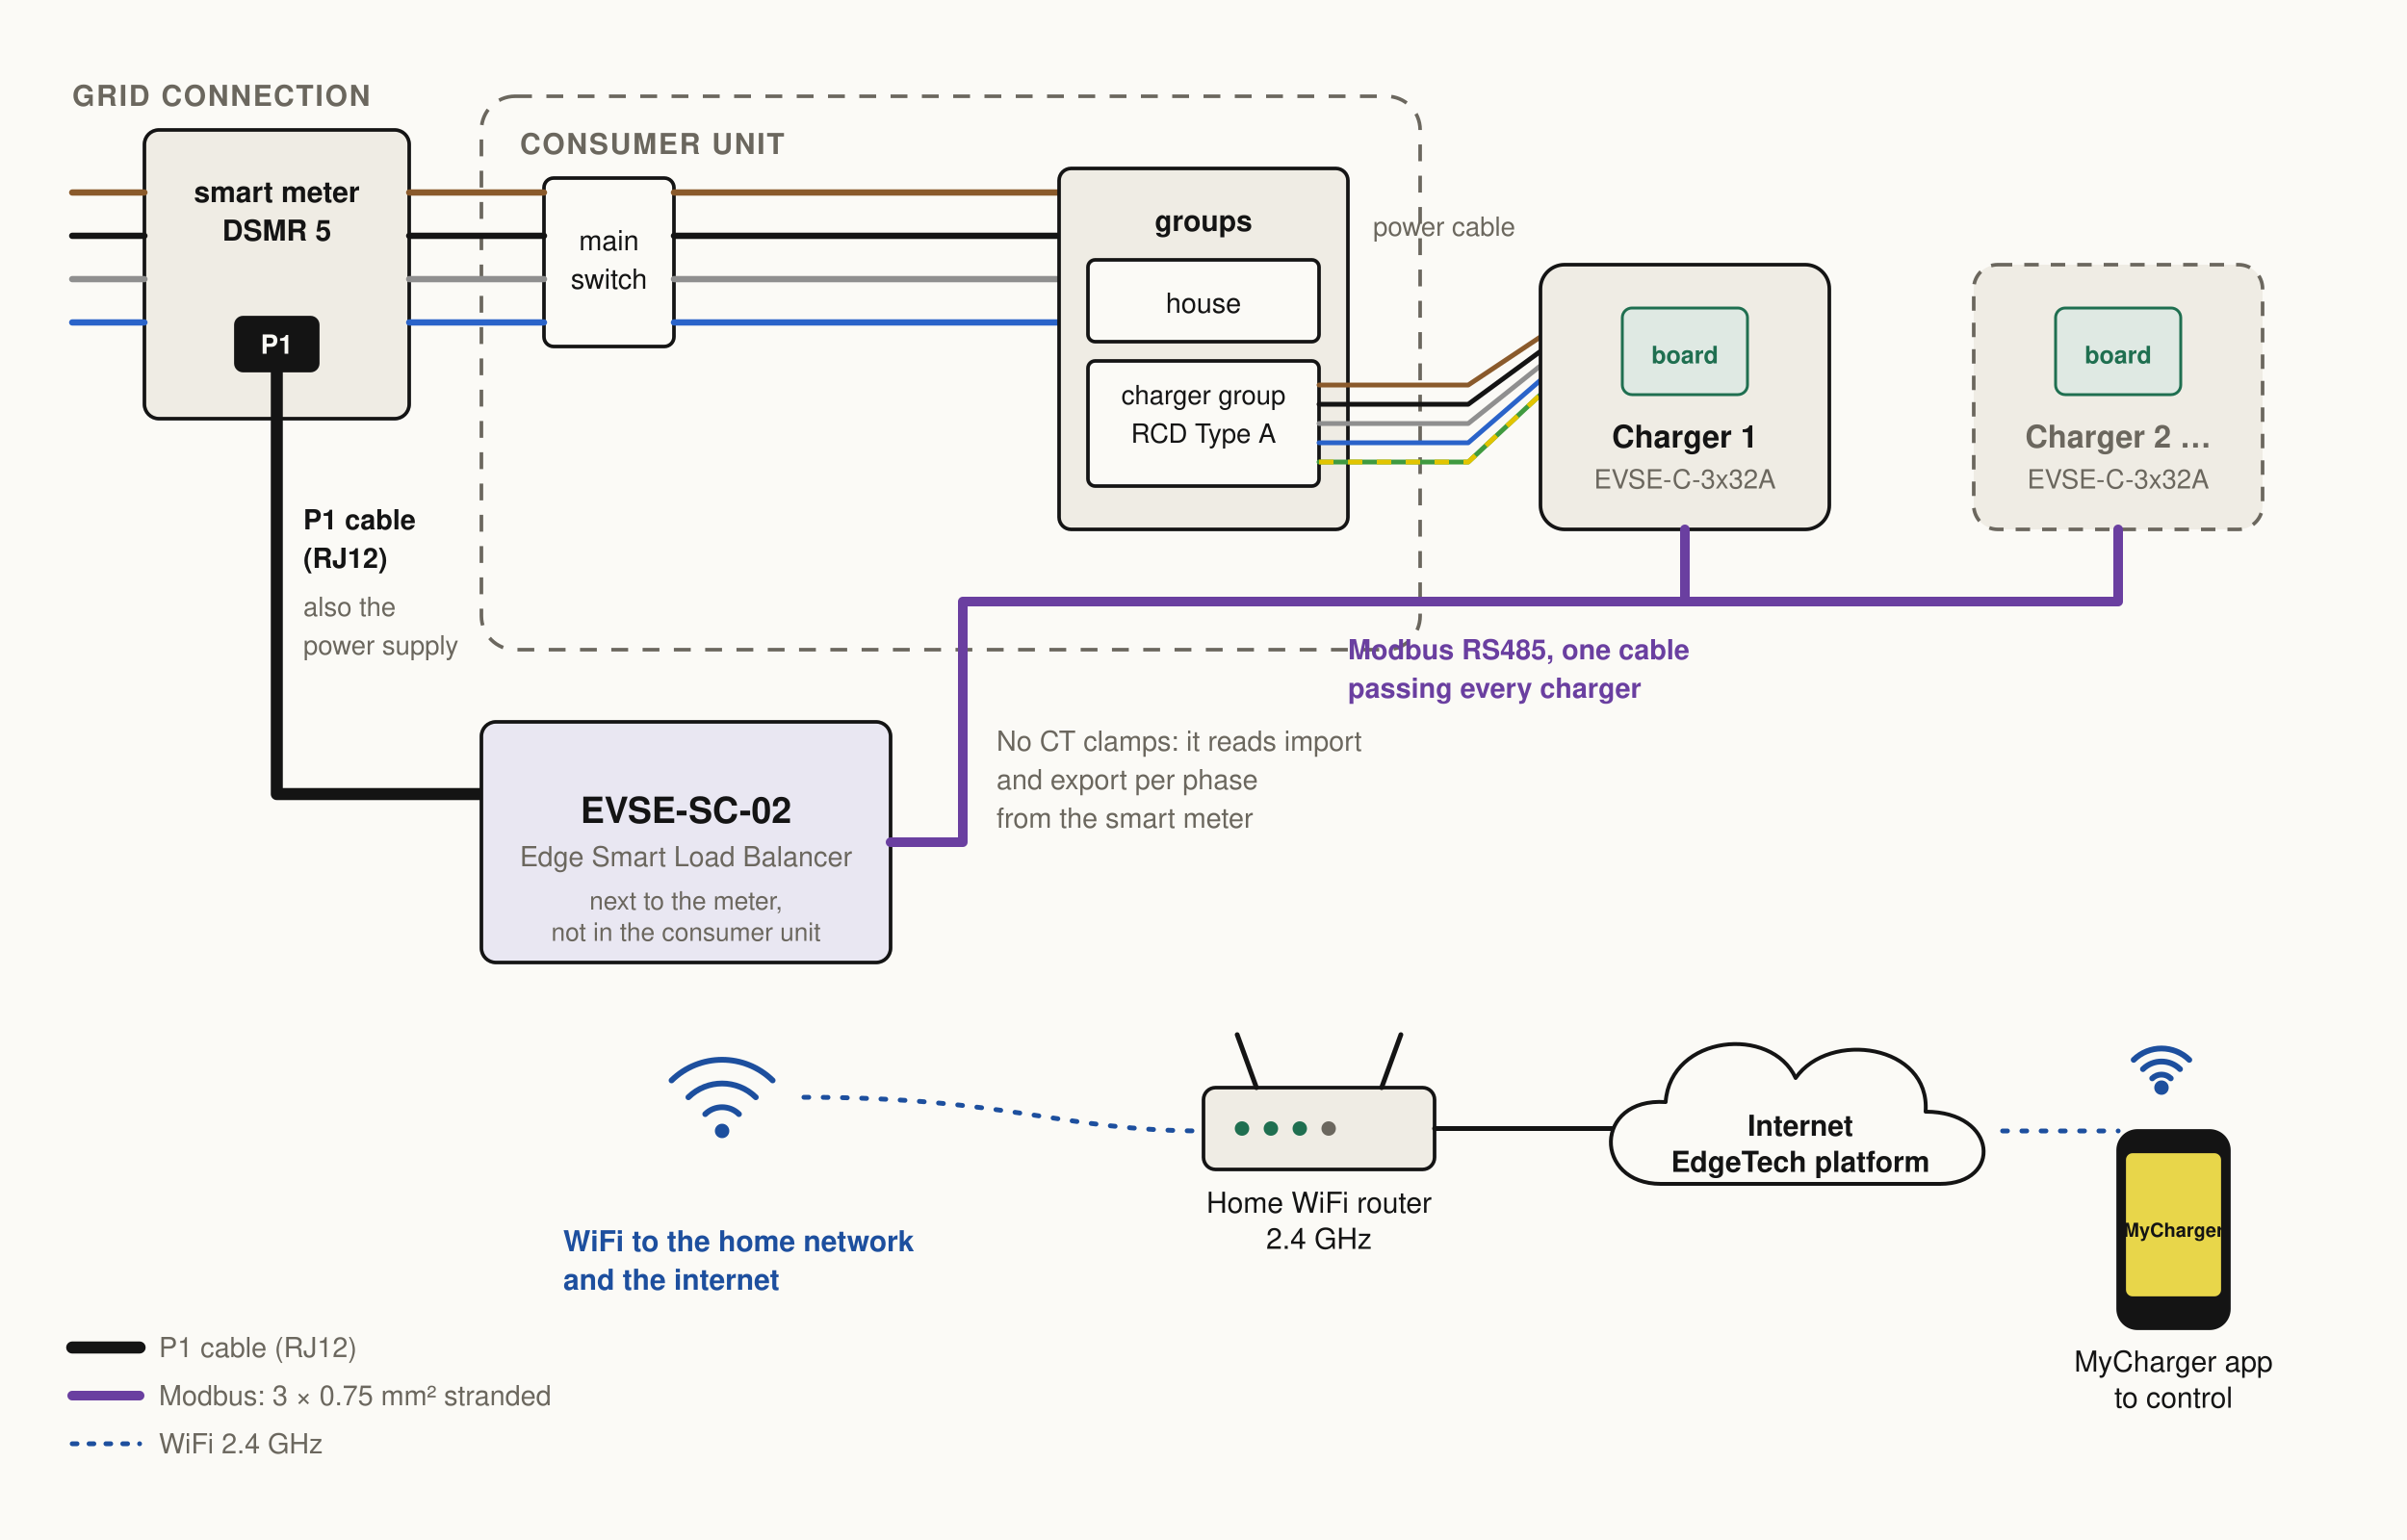
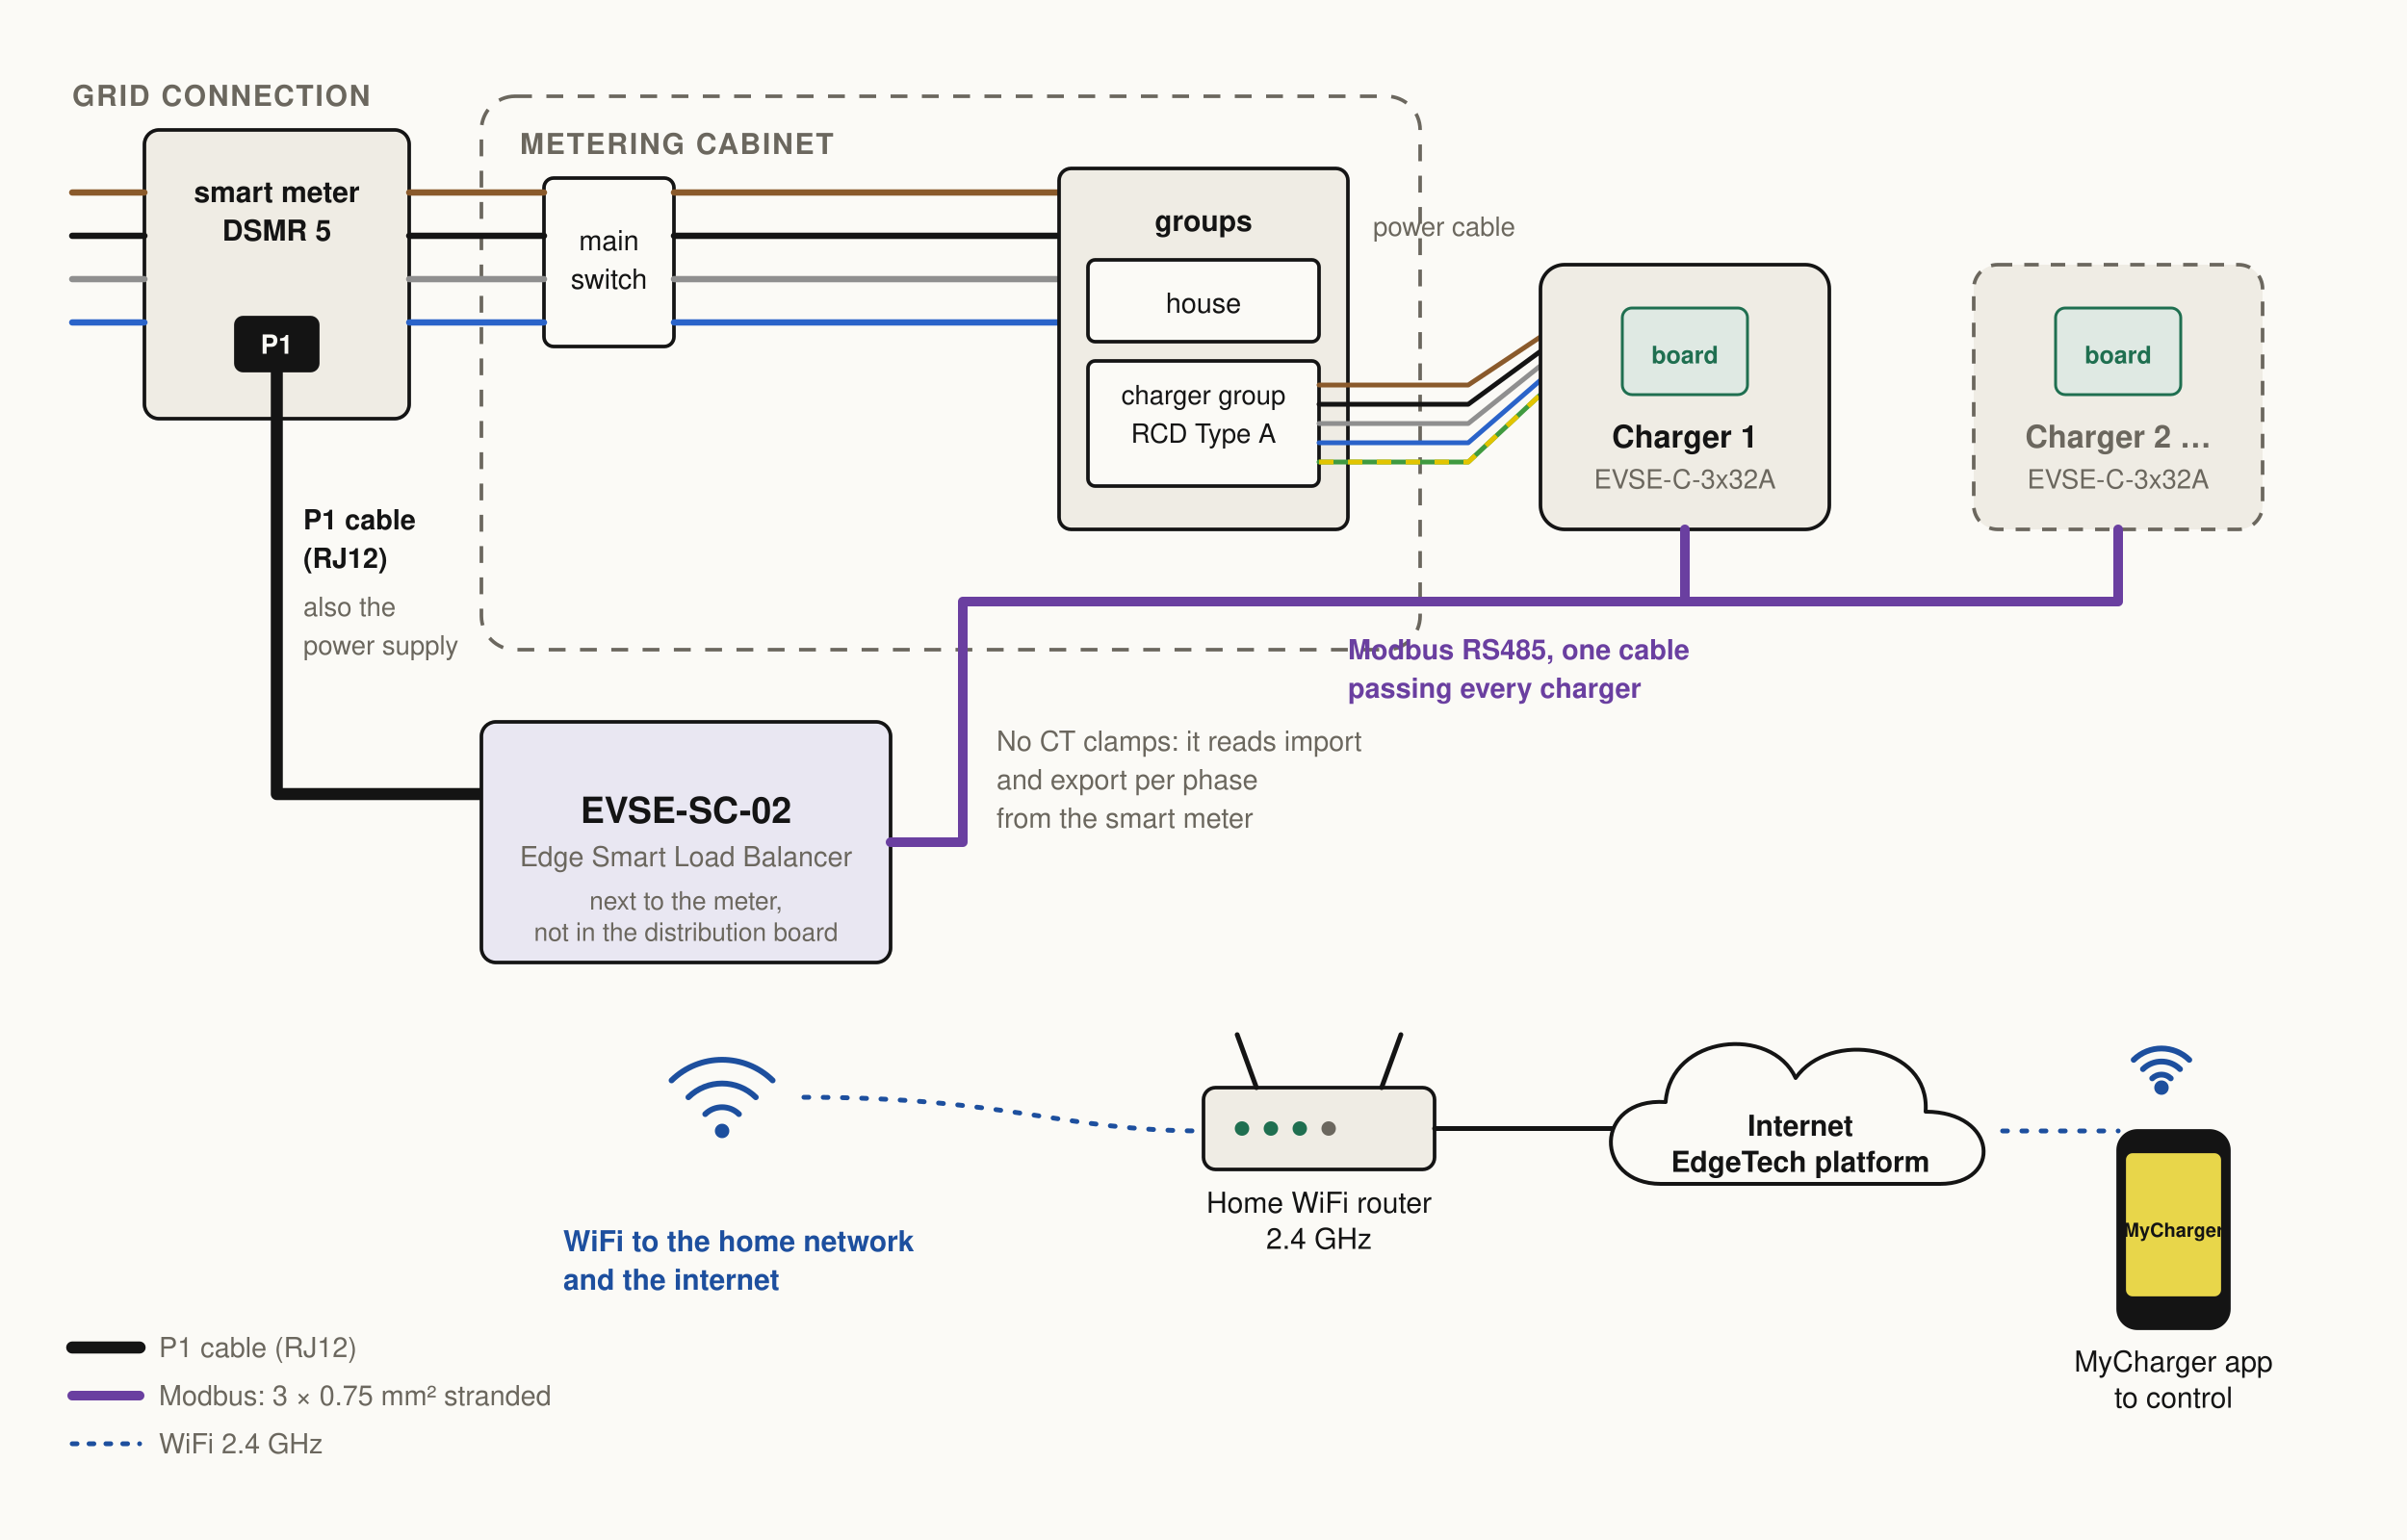
<svg xmlns="http://www.w3.org/2000/svg" viewBox="0 0 1000 640" width="1000" height="640" role="img" aria-labelledby="t d">
  <rect width="1000" height="640" fill="#fbfaf6" />
  <text x="30" y="44" font-family="'Archivo Narrow', 'Arial Narrow', Archivo, Helvetica, Arial, sans-serif" font-size="12" font-weight="600" fill="#6b675e" text-anchor="start" letter-spacing="0.06em">GRID CONNECTION</text>
  <rect x="60" y="54" width="110" height="120" rx="6" fill="#efece4" stroke="#141414" stroke-width="1.5" />
  <text x="115" y="84" font-family="Archivo, 'Helvetica Neue', Helvetica, Arial, sans-serif" font-size="12" font-weight="700" fill="#141414" text-anchor="middle">smart meter</text>
  <text x="115" y="100" font-family="Archivo, 'Helvetica Neue', Helvetica, Arial, sans-serif" font-size="12" font-weight="700" fill="#141414" text-anchor="middle">DSMR 5</text>
  <rect x="98" y="132" width="34" height="22" rx="3" fill="#141414" stroke="#141414" stroke-width="1.5" />
  <text x="115" y="147" font-family="Archivo, 'Helvetica Neue', Helvetica, Arial, sans-serif" font-size="11" font-weight="700" fill="#fbfaf6" text-anchor="middle">P1</text>
  <rect x="200" y="40" width="390" height="230" rx="14" fill="none" stroke="#6b675e" stroke-width="1.5" stroke-dasharray="7 6" />
-   <text x="216" y="64" font-family="'Archivo Narrow', 'Arial Narrow', Archivo, Helvetica, Arial, sans-serif" font-size="12" font-weight="600" fill="#6b675e" text-anchor="start" letter-spacing="0.06em">CONSUMER UNIT</text>
+   <text x="216" y="64" font-family="'Archivo Narrow', 'Arial Narrow', Archivo, Helvetica, Arial, sans-serif" font-size="12" font-weight="600" fill="#6b675e" text-anchor="start" letter-spacing="0.06em">METERING CABINET</text>
  <rect x="226" y="74" width="54" height="70" rx="4" fill="#fbfaf6" stroke="#141414" stroke-width="1.5" />
  <text x="253" y="104" font-family="Archivo, 'Helvetica Neue', Helvetica, Arial, sans-serif" font-size="11.5" font-weight="400" fill="#141414" text-anchor="middle">main</text>
  <text x="253" y="120" font-family="Archivo, 'Helvetica Neue', Helvetica, Arial, sans-serif" font-size="11.5" font-weight="400" fill="#141414" text-anchor="middle">switch</text>
  <path d="M30,80 L60,80" fill="none" stroke="#8a5a2b" stroke-width="2.6" stroke-linecap="round" stroke-linejoin="round" />
  <path d="M170,80 L226,80" fill="none" stroke="#8a5a2b" stroke-width="2.6" stroke-linecap="round" stroke-linejoin="round" />
  <path d="M280,80 L440,80" fill="none" stroke="#8a5a2b" stroke-width="2.6" stroke-linecap="round" stroke-linejoin="round" />
  <path d="M30,98 L60,98" fill="none" stroke="#141414" stroke-width="2.6" stroke-linecap="round" stroke-linejoin="round" />
  <path d="M170,98 L226,98" fill="none" stroke="#141414" stroke-width="2.6" stroke-linecap="round" stroke-linejoin="round" />
  <path d="M280,98 L440,98" fill="none" stroke="#141414" stroke-width="2.6" stroke-linecap="round" stroke-linejoin="round" />
  <path d="M30,116 L60,116" fill="none" stroke="#8f8f8f" stroke-width="2.6" stroke-linecap="round" stroke-linejoin="round" />
  <path d="M170,116 L226,116" fill="none" stroke="#8f8f8f" stroke-width="2.6" stroke-linecap="round" stroke-linejoin="round" />
  <path d="M280,116 L440,116" fill="none" stroke="#8f8f8f" stroke-width="2.6" stroke-linecap="round" stroke-linejoin="round" />
  <path d="M30,134 L60,134" fill="none" stroke="#2a63c9" stroke-width="2.6" stroke-linecap="round" stroke-linejoin="round" />
  <path d="M170,134 L226,134" fill="none" stroke="#2a63c9" stroke-width="2.6" stroke-linecap="round" stroke-linejoin="round" />
  <path d="M280,134 L440,134" fill="none" stroke="#2a63c9" stroke-width="2.6" stroke-linecap="round" stroke-linejoin="round" />
  <rect x="440" y="70" width="120" height="150" rx="5" fill="#efece4" stroke="#141414" stroke-width="1.5" />
  <text x="500" y="96" font-family="Archivo, 'Helvetica Neue', Helvetica, Arial, sans-serif" font-size="12" font-weight="700" fill="#141414" text-anchor="middle">groups</text>
  <rect x="452" y="108" width="96" height="34" rx="3" fill="#fbfaf6" stroke="#141414" stroke-width="1.5" />
  <text x="500" y="130" font-family="Archivo, 'Helvetica Neue', Helvetica, Arial, sans-serif" font-size="11.5" font-weight="400" fill="#141414" text-anchor="middle">house</text>
  <rect x="452" y="150" width="96" height="52" rx="3" fill="#fbfaf6" stroke="#141414" stroke-width="1.5" />
  <text x="500" y="168" font-family="Archivo, 'Helvetica Neue', Helvetica, Arial, sans-serif" font-size="11" font-weight="400" fill="#141414" text-anchor="middle">charger group</text>
  <text x="500" y="184" font-family="Archivo, 'Helvetica Neue', Helvetica, Arial, sans-serif" font-size="11" font-weight="400" fill="#141414" text-anchor="middle">RCD Type A</text>
  <path d="M548,160 L610,160 L640,140" fill="none" stroke="#8a5a2b" stroke-width="2" stroke-linecap="round" stroke-linejoin="round" />
  <path d="M548,168 L610,168 L640,146" fill="none" stroke="#141414" stroke-width="2" stroke-linecap="round" stroke-linejoin="round" />
  <path d="M548,176 L610,176 L640,152" fill="none" stroke="#8f8f8f" stroke-width="2" stroke-linecap="round" stroke-linejoin="round" />
  <path d="M548,184 L610,184 L640,158" fill="none" stroke="#2a63c9" stroke-width="2" stroke-linecap="round" stroke-linejoin="round" />
  <path d="M548,192 L610,192 L640,164" fill="none" stroke="#3f9a3f" stroke-width="2" stroke-linecap="round" stroke-linejoin="round" />
  <path d="M548,192 L610,192 L640,164" fill="none" stroke="#e2c400" stroke-width="2" stroke-linecap="butt" stroke-linejoin="round" stroke-dasharray="6 6" />
  <text x="600" y="98" font-family="Archivo, 'Helvetica Neue', Helvetica, Arial, sans-serif" font-size="11" font-weight="400" fill="#6b675e" text-anchor="middle">power cable</text>
  <path d="M115,154 L115,330 L200,330" fill="none" stroke="#141414" stroke-width="5" stroke-linecap="round" stroke-linejoin="round" />
  <text x="126" y="220" font-family="Archivo, 'Helvetica Neue', Helvetica, Arial, sans-serif" font-size="11.5" font-weight="600" fill="#141414" text-anchor="start">P1 cable</text>
  <text x="126" y="236" font-family="Archivo, 'Helvetica Neue', Helvetica, Arial, sans-serif" font-size="11.5" font-weight="600" fill="#141414" text-anchor="start">(RJ12)</text>
  <text x="126" y="256" font-family="Archivo, 'Helvetica Neue', Helvetica, Arial, sans-serif" font-size="11" font-weight="400" fill="#6b675e" text-anchor="start">also the</text>
  <text x="126" y="272" font-family="Archivo, 'Helvetica Neue', Helvetica, Arial, sans-serif" font-size="11" font-weight="400" fill="#6b675e" text-anchor="start">power supply</text>
  <rect x="200" y="300" width="170" height="100" rx="6" fill="#e9e7f2" stroke="#141414" stroke-width="1.5" />
  <text x="285" y="342" font-family="Archivo, 'Helvetica Neue', Helvetica, Arial, sans-serif" font-size="15" font-weight="700" fill="#141414" text-anchor="middle">EVSE-SC-02</text>
  <text x="285" y="360" font-family="Archivo, 'Helvetica Neue', Helvetica, Arial, sans-serif" font-size="11.5" font-weight="400" fill="#6b675e" text-anchor="middle">Edge Smart Load Balancer</text>
  <text x="285" y="378" font-family="Archivo, 'Helvetica Neue', Helvetica, Arial, sans-serif" font-size="10.5" font-weight="400" fill="#6b675e" text-anchor="middle">next to the meter,</text>
-   <text x="285" y="391" font-family="Archivo, 'Helvetica Neue', Helvetica, Arial, sans-serif" font-size="10.5" font-weight="400" fill="#6b675e" text-anchor="middle">not in the consumer unit</text>
+   <text x="285" y="391" font-family="Archivo, 'Helvetica Neue', Helvetica, Arial, sans-serif" font-size="10.5" font-weight="400" fill="#6b675e" text-anchor="middle">not in the distribution board</text>
  <text x="414" y="312" font-family="Archivo, 'Helvetica Neue', Helvetica, Arial, sans-serif" font-size="11.5" font-weight="400" fill="#6b675e" text-anchor="start">No CT clamps: it reads import</text>
  <text x="414" y="328" font-family="Archivo, 'Helvetica Neue', Helvetica, Arial, sans-serif" font-size="11.5" font-weight="400" fill="#6b675e" text-anchor="start">and export per phase</text>
  <text x="414" y="344" font-family="Archivo, 'Helvetica Neue', Helvetica, Arial, sans-serif" font-size="11.5" font-weight="400" fill="#6b675e" text-anchor="start">from the smart meter</text>
  <rect x="640" y="110" width="120" height="110" rx="10" fill="#efece4" stroke="#141414" stroke-width="1.5" />
  <rect x="674" y="128" width="52" height="36" rx="4" fill="#dfe9e3" stroke="#1f6f50" stroke-width="1.2" />
  <text x="700" y="151" font-family="'Archivo Narrow', 'Arial Narrow', Archivo, Helvetica, Arial, sans-serif" font-size="10" font-weight="600" fill="#1f6f50" text-anchor="middle">board</text>
  <text x="700" y="186" font-family="Archivo, 'Helvetica Neue', Helvetica, Arial, sans-serif" font-size="13" font-weight="700" fill="#141414" text-anchor="middle">Charger 1</text>
  <text x="700" y="203" font-family="'Archivo Narrow', 'Arial Narrow', Archivo, Helvetica, Arial, sans-serif" font-size="11" font-weight="400" fill="#6b675e" text-anchor="middle">EVSE-C-3x32A</text>
  <rect x="820" y="110" width="120" height="110" rx="10" fill="#efece4" stroke="#6b675e" stroke-width="1.5" stroke-dasharray="6 5" />
  <rect x="854" y="128" width="52" height="36" rx="4" fill="#dfe9e3" stroke="#1f6f50" stroke-width="1.2" />
  <text x="880" y="151" font-family="'Archivo Narrow', 'Arial Narrow', Archivo, Helvetica, Arial, sans-serif" font-size="10" font-weight="600" fill="#1f6f50" text-anchor="middle">board</text>
  <text x="880" y="186" font-family="Archivo, 'Helvetica Neue', Helvetica, Arial, sans-serif" font-size="13" font-weight="700" fill="#6b675e" text-anchor="middle">Charger 2 …</text>
  <text x="880" y="203" font-family="'Archivo Narrow', 'Arial Narrow', Archivo, Helvetica, Arial, sans-serif" font-size="11" font-weight="400" fill="#6b675e" text-anchor="middle">EVSE-C-3x32A</text>
  <path d="M370,350 L400,350 L400,250 L700,250 L700,220" fill="none" stroke="#6a3fa0" stroke-width="4" stroke-linecap="round" stroke-linejoin="round" />
  <path d="M700,250 L880,250 L880,220" fill="none" stroke="#6a3fa0" stroke-width="4" stroke-linecap="round" stroke-linejoin="round" />
  <text x="560" y="274" font-family="Archivo, 'Helvetica Neue', Helvetica, Arial, sans-serif" font-size="11.5" font-weight="600" fill="#6a3fa0" text-anchor="start">Modbus RS485, one cable</text>
  <text x="560" y="290" font-family="Archivo, 'Helvetica Neue', Helvetica, Arial, sans-serif" font-size="11.5" font-weight="600" fill="#6a3fa0" text-anchor="start">passing every charger</text>
  <path d="M293.0,463.0 A10.0,10.0 0 0 1 307.0,463.0" fill="none" stroke="#1d4f9e" stroke-width="2.4" stroke-linecap="round" stroke-linejoin="round" />
  <path d="M286.0,456.0 A20.0,20.0 0 0 1 314.0,456.0" fill="none" stroke="#1d4f9e" stroke-width="2.4" stroke-linecap="round" stroke-linejoin="round" />
  <path d="M279.0,449.0 A30.0,30.0 0 0 1 321.0,449.0" fill="none" stroke="#1d4f9e" stroke-width="2.4" stroke-linecap="round" stroke-linejoin="round" />
  <circle cx="300" cy="470" r="3" fill="#1d4f9e" />
  <path d="M334,456 C420,456 440,470 500,470" fill="none" stroke="#1d4f9e" stroke-width="2" stroke-linecap="round" stroke-linejoin="round" stroke-dasharray="2 6" />
  <rect x="500" y="452" width="96" height="34" rx="5" fill="#efece4" stroke="#141414" stroke-width="1.5" />
  <circle cx="516" cy="469" r="3" fill="#1f6f50" />
  <circle cx="528" cy="469" r="3" fill="#1f6f50" />
  <circle cx="540" cy="469" r="3" fill="#1f6f50" />
  <circle cx="552" cy="469" r="3" fill="#6b675e" />
  <path d="M522,452 L514,430 M574,452 L582,430" fill="none" stroke="#141414" stroke-width="2" stroke-linecap="round" stroke-linejoin="round" />
  <text x="548" y="504" font-family="Archivo, 'Helvetica Neue', Helvetica, Arial, sans-serif" font-size="12" font-weight="400" fill="#141414" text-anchor="middle">Home WiFi router</text>
  <text x="548" y="519" font-family="Archivo, 'Helvetica Neue', Helvetica, Arial, sans-serif" font-size="12" font-weight="400" fill="#141414" text-anchor="middle">2.4 GHz</text>
  <path d="M596,469 L680,469" fill="none" stroke="#141414" stroke-width="2" stroke-linecap="round" stroke-linejoin="round" />
  <path d="M690,492 C662,492 662,456 692,458 C694,430 736,426 746,448 C760,428 802,434 800,462 C830,462 832,492 806,492 Z" fill="#fbfaf6" stroke="#141414" stroke-width="1.6" stroke-linecap="round" stroke-linejoin="round" />
  <text x="748" y="472" font-family="Archivo, 'Helvetica Neue', Helvetica, Arial, sans-serif" font-size="12" font-weight="600" fill="#141414" text-anchor="middle">Internet</text>
  <text x="748" y="487" font-family="Archivo, 'Helvetica Neue', Helvetica, Arial, sans-serif" font-size="12" font-weight="600" fill="#141414" text-anchor="middle">EdgeTech platform</text>
  <path d="M832,470 L880,470" fill="none" stroke="#1d4f9e" stroke-width="2" stroke-linecap="round" stroke-linejoin="round" stroke-dasharray="2 6" />
  <path d="M894.15,448.15 A5.5,5.5 0 0 1 901.85,448.15" fill="none" stroke="#1d4f9e" stroke-width="2.4" stroke-linecap="round" stroke-linejoin="round" />
  <path d="M890.3,444.3 A11.0,11.0 0 0 1 905.7,444.3" fill="none" stroke="#1d4f9e" stroke-width="2.4" stroke-linecap="round" stroke-linejoin="round" />
  <path d="M886.45,440.45 A16.5,16.5 0 0 1 909.55,440.45" fill="none" stroke="#1d4f9e" stroke-width="2.4" stroke-linecap="round" stroke-linejoin="round" />
  <circle cx="898" cy="452" r="3" fill="#1d4f9e" />
  <rect x="880" y="470" width="46" height="82" rx="8" fill="#141414" stroke="#141414" stroke-width="1.5" />
  <rect x="884" y="480" width="38" height="58" rx="2" fill="#e8d64a" stroke="#e8d64a" stroke-width="1.5" />
  <text x="903" y="514" font-family="Archivo, 'Helvetica Neue', Helvetica, Arial, sans-serif" font-size="8" font-weight="700" fill="#141414" text-anchor="middle">MyCharger</text>
  <text x="903" y="570" font-family="Archivo, 'Helvetica Neue', Helvetica, Arial, sans-serif" font-size="12" font-weight="400" fill="#141414" text-anchor="middle">MyCharger app</text>
  <text x="903" y="585" font-family="Archivo, 'Helvetica Neue', Helvetica, Arial, sans-serif" font-size="12" font-weight="400" fill="#141414" text-anchor="middle">to control</text>
  <text x="234" y="520" font-family="Archivo, 'Helvetica Neue', Helvetica, Arial, sans-serif" font-size="12" font-weight="700" fill="#1d4f9e" text-anchor="start">WiFi to the home network</text>
  <text x="234" y="536" font-family="Archivo, 'Helvetica Neue', Helvetica, Arial, sans-serif" font-size="12" font-weight="700" fill="#1d4f9e" text-anchor="start">and the internet</text>
  <path d="M30,560 L58,560" fill="none" stroke="#141414" stroke-width="5" stroke-linecap="round" stroke-linejoin="round" />
  <text x="66" y="564" font-family="Archivo, 'Helvetica Neue', Helvetica, Arial, sans-serif" font-size="11.5" font-weight="400" fill="#6b675e" text-anchor="start">P1 cable (RJ12)</text>
  <path d="M30,580 L58,580" fill="none" stroke="#6a3fa0" stroke-width="4" stroke-linecap="round" stroke-linejoin="round" />
  <text x="66" y="584" font-family="Archivo, 'Helvetica Neue', Helvetica, Arial, sans-serif" font-size="11.5" font-weight="400" fill="#6b675e" text-anchor="start">Modbus: 3 × 0.75 mm² stranded</text>
  <path d="M30,600 L58,600" fill="none" stroke="#1d4f9e" stroke-width="2" stroke-linecap="round" stroke-linejoin="round" stroke-dasharray="2 5" />
  <text x="66" y="604" font-family="Archivo, 'Helvetica Neue', Helvetica, Arial, sans-serif" font-size="11.5" font-weight="400" fill="#6b675e" text-anchor="start">WiFi 2.4 GHz</text>
</svg>
